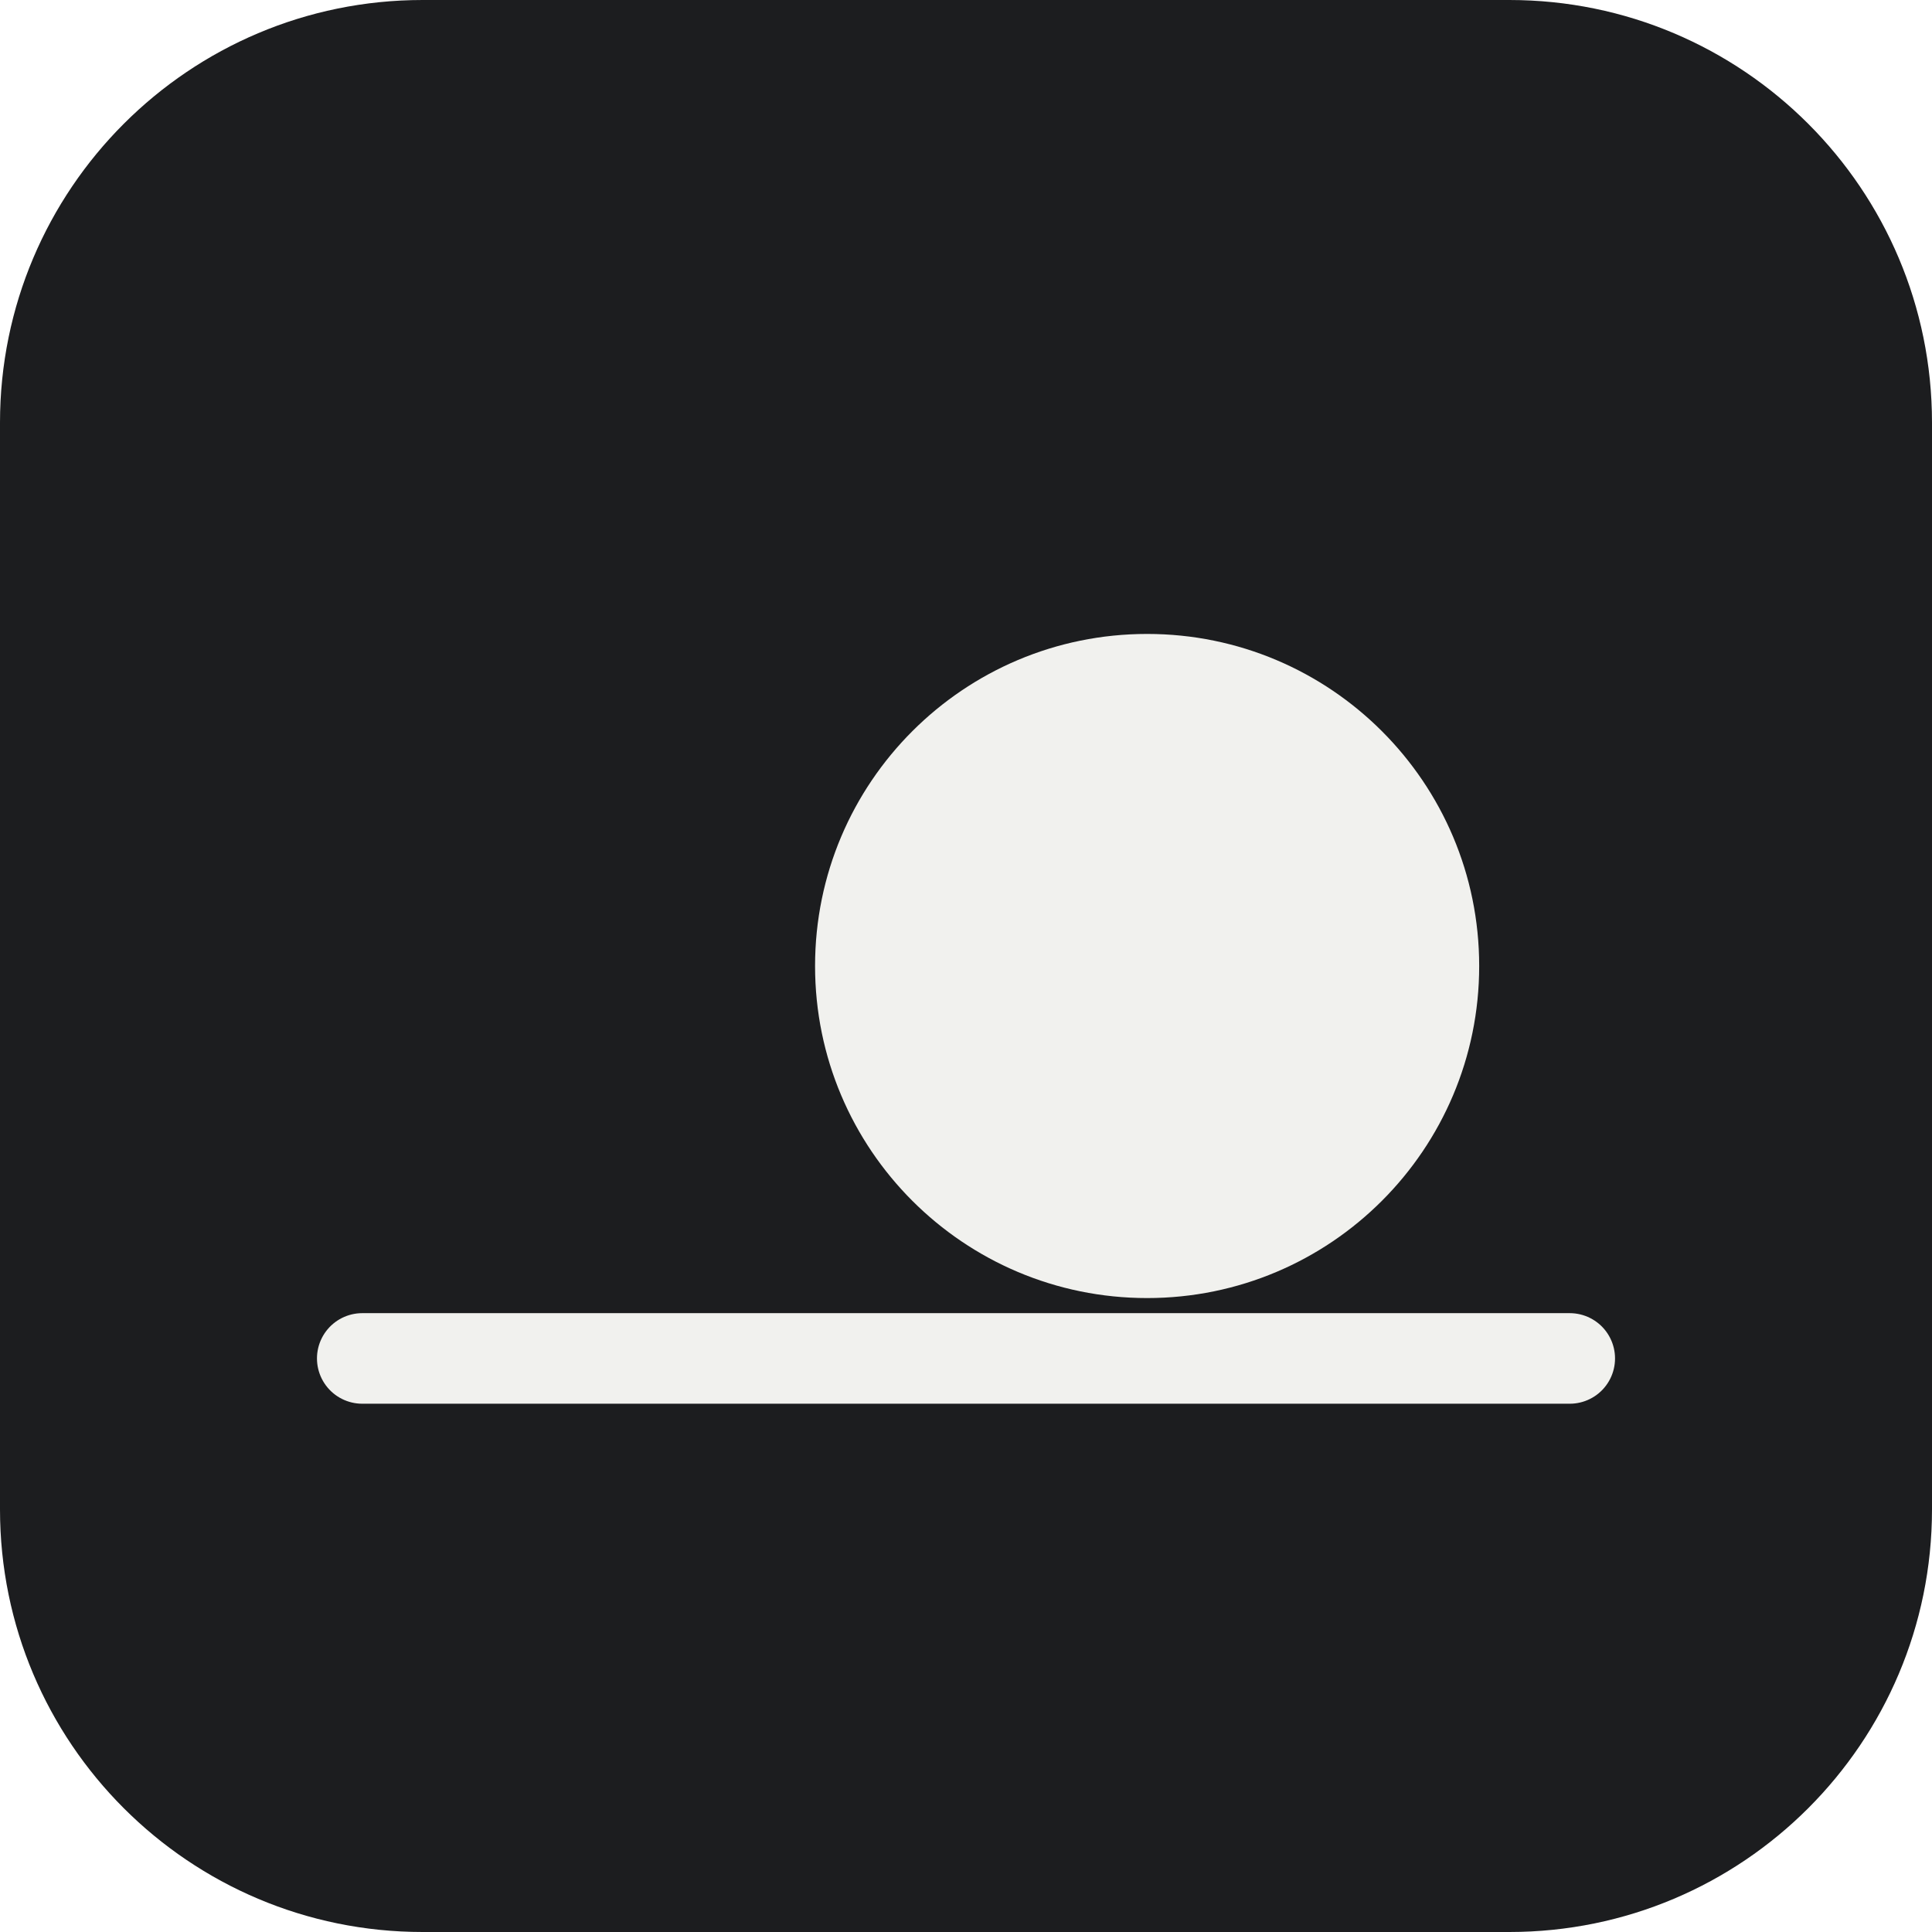
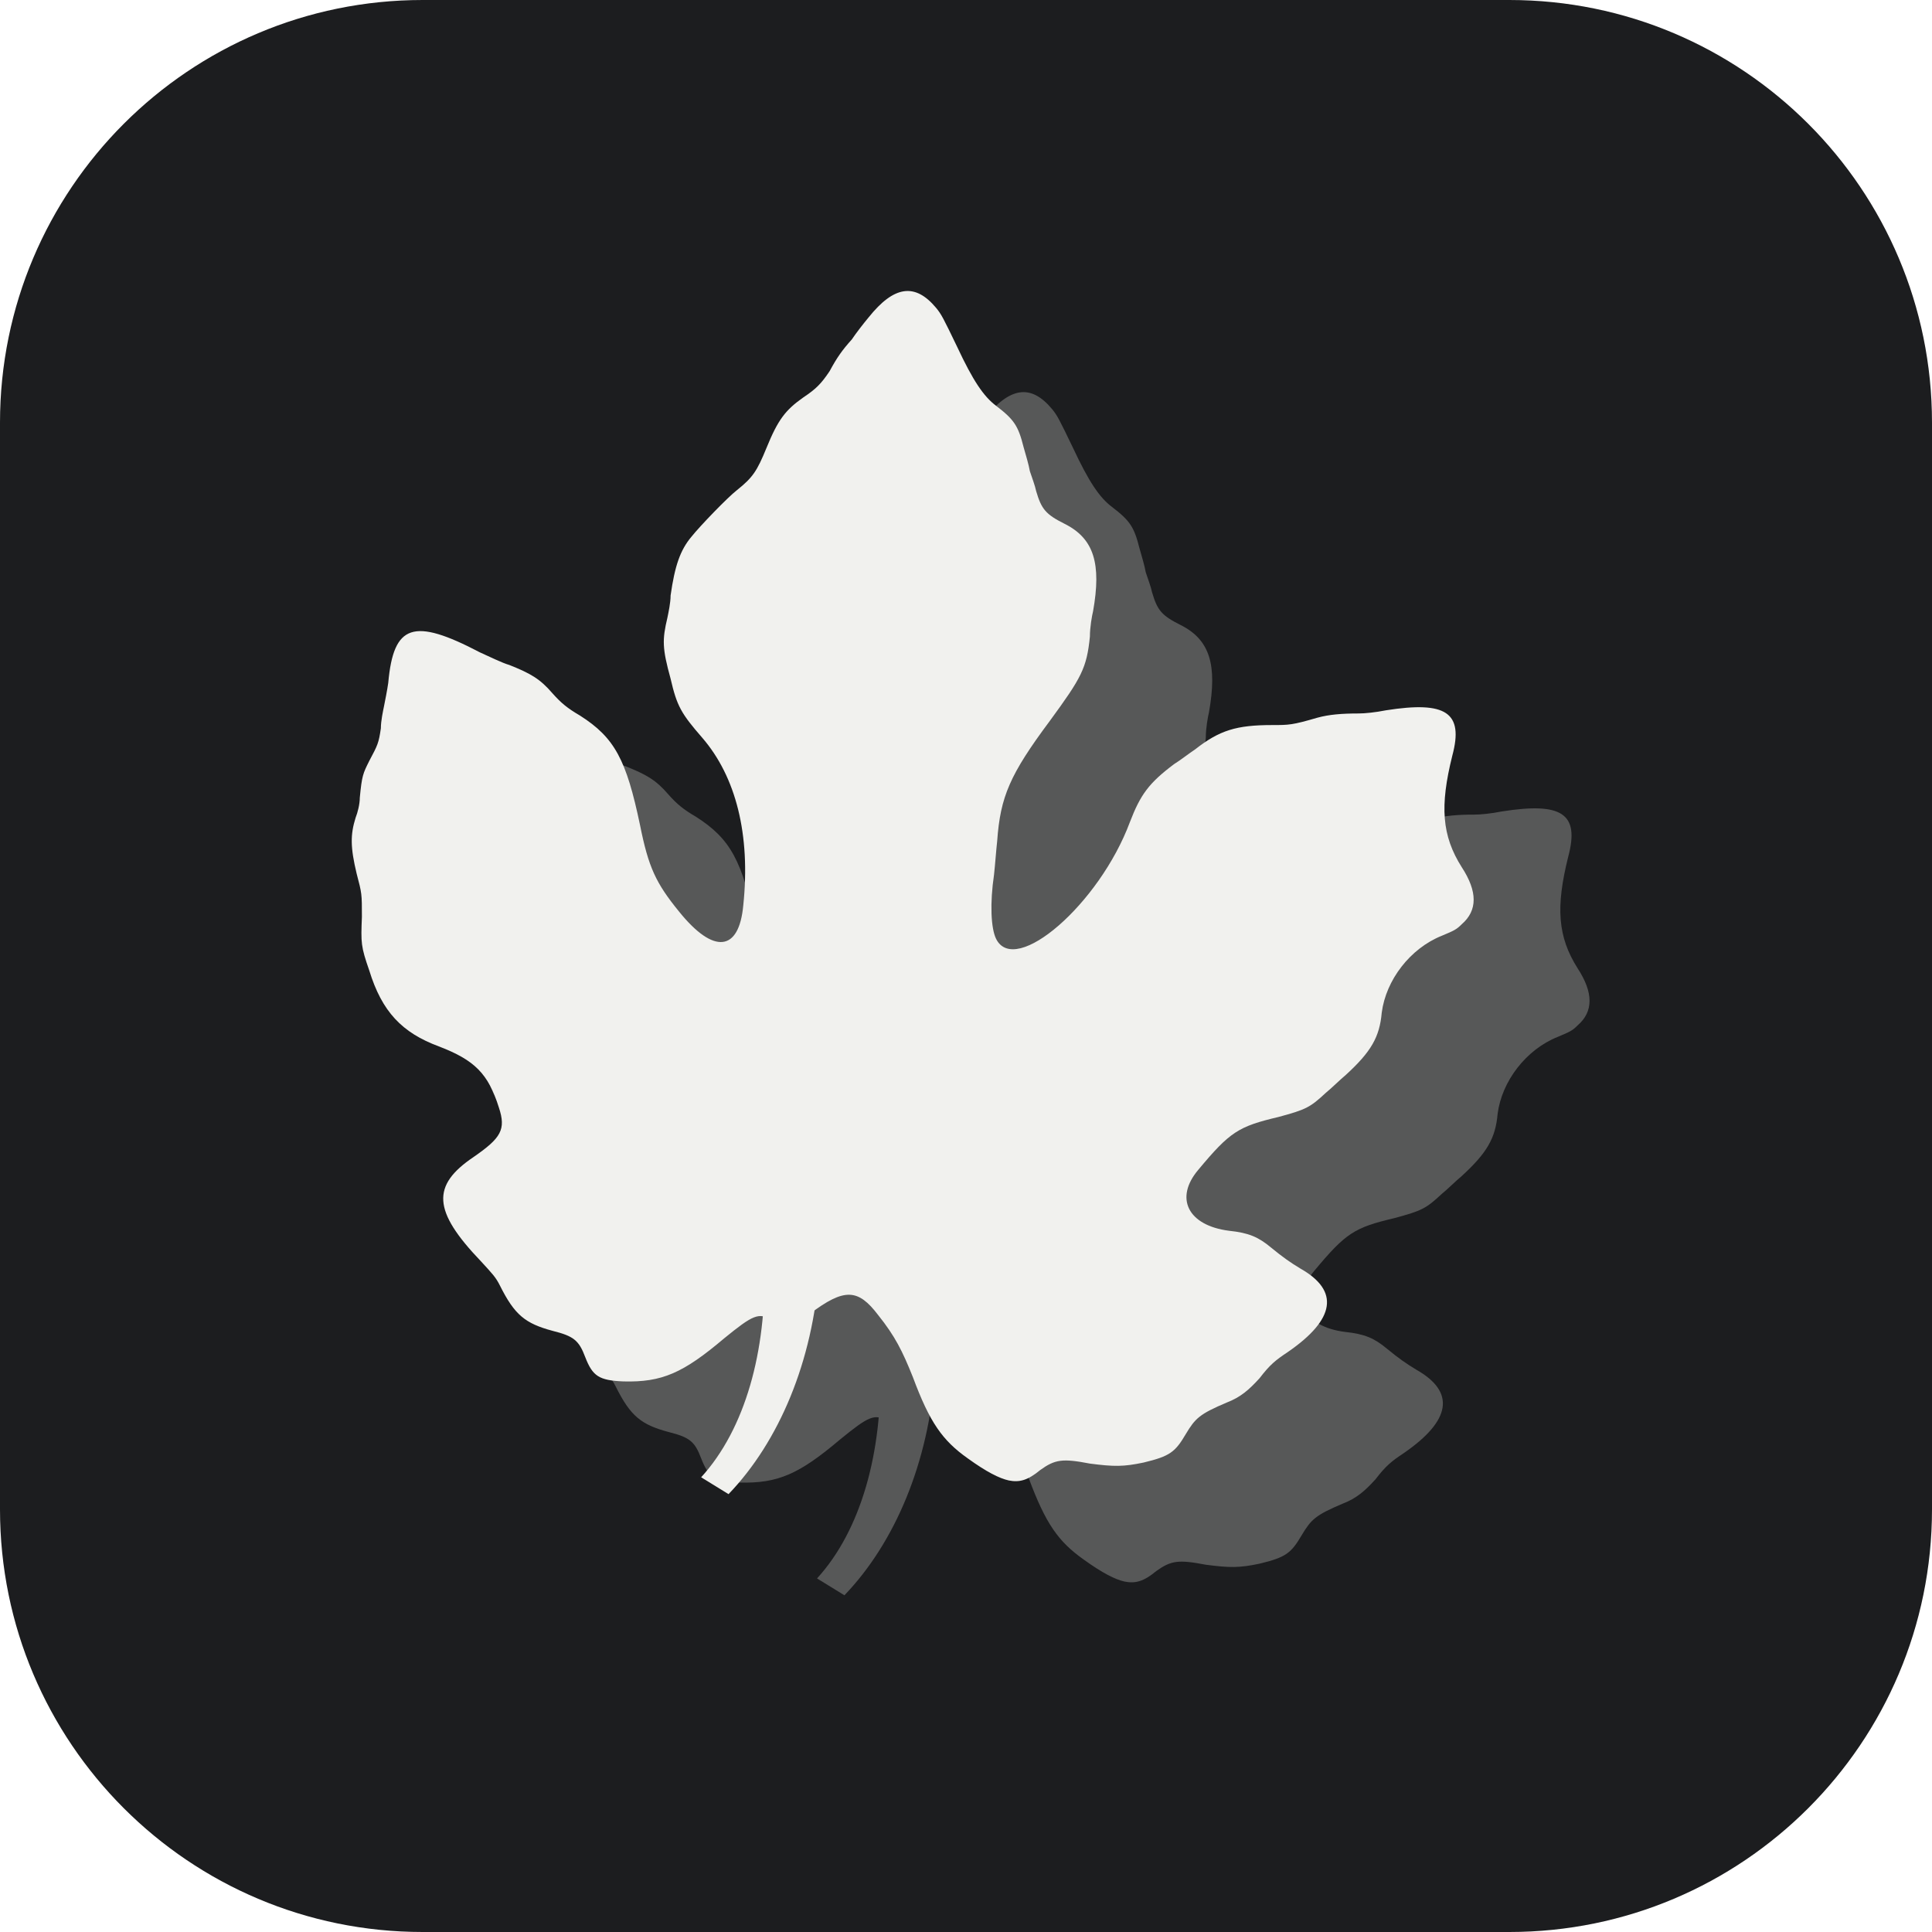
<svg xmlns="http://www.w3.org/2000/svg" viewBox="0 0 64 64">
-   <rect width="64" height="64" rx="14" fill="#1C1D1F" />
-   <path d="M12 45H52" stroke="#F1F1EE" stroke-width="3" stroke-linecap="round" />
-   <circle cx="38" cy="32" r="11" fill="#F1F1EE" />
+   <rect width="64" height="64" rx="14" fill="#1c1d1f" />
+   <g fill="#F1F1EE">
+     <g transform="translate(11.5 9.5) scale(0.0349)">
+       <g opacity="0.28" transform="translate(110 96)">
+         <path d="M628 1133C619 1131 607 1125 589 1112C565 1095 553 1078 537 1035C527 1010 520 996 504 976C485 951 472 950 439 975C426 985 423 987 417 987C414 987 412 986 403 981C391 973 385 976 358 998C319 1031 299 1040 262 1039C239 1038 233 1034 226 1016C220 1000 215 996 195 991C169 984 159 976 145 948C141 940 138 937 127 925C81 877 80 853 120 826C146 808 151 800 144 779C134 747 121 734 87 721C52 708 33 688 21 649C13 626 13 623 14 598C14 576 14 576 9 557C3 532 3 520 8 504C10 499 12 491 12 485C14 464 15 462 21 450C29 435 30 433 32 419C32 412 34 403 35 398C36 393 38 383 39 376C44 320 63 314 126 347C135 351 147 357 154 359C174 367 183 372 195 386C203 395 209 400 221 407C254 428 265 449 278 511C286 551 293 566 315 593C348 634 372 631 376 587C383 520 369 465 337 428C317 405 313 398 307 372C299 343 299 335 304 314C305 309 307 300 307 293C311 265 316 250 327 237C335 227 361 200 370 193C385 181 389 175 398 153C409 126 416 117 433 105C445 97 450 92 458 80C465 67 470 60 479 50C483 44 490 35 495 29C519 -1 539 -4 559 20C564 26 566 30 579 57C594 89 604 104 616 113C633 126 637 132 642 152C644 159 647 169 648 175C650 181 653 189 654 194C659 211 663 216 681 225C709 239 716 263 708 308C707 312 705 323 705 332C702 362 697 371 667 412C629 463 620 484 617 526C616 535 615 549 614 558C610 585 611 609 616 619C634 655 714 586 743 508C753 482 761 471 785 453C790 450 799 443 805 439C828 421 844 416 878 416C894 416 897 416 921 409C932 406 944 405 960 405C966 405 976 404 986 402C1043 393 1060 404 1049 445C1037 493 1039 521 1058 551C1073 574 1073 592 1058 605C1053 610 1051 611 1039 616C1009 628 986 658 982 689C980 712 972 726 948 748C942 753 934 761 929 765C914 779 910 781 884 788C846 797 838 802 808 838C785 865 798 891 837 896C856 898 865 902 877 912C888 921 895 926 905 932C942 953 938 980 893 1011C881 1019 876 1023 866 1036C856 1047 848 1054 835 1059C809 1070 805 1074 796 1089C786 1106 781 1110 756 1116C737 1120 728 1120 705 1117C679 1112 672 1113 658 1123C646 1133 638 1135 628 1133Z" />
+         <path d="M396 930C398 1010 378 1084 336 1130L362 1146C410 1096 442 1020 448 934Z" />
+       </g>
+       <path d="M628 1133C619 1131 607 1125 589 1112C565 1095 553 1078 537 1035C527 1010 520 996 504 976C485 951 472 950 439 975C426 985 423 987 417 987C414 987 412 986 403 981C391 973 385 976 358 998C319 1031 299 1040 262 1039C239 1038 233 1034 226 1016C220 1000 215 996 195 991C169 984 159 976 145 948C141 940 138 937 127 925C81 877 80 853 120 826C146 808 151 800 144 779C134 747 121 734 87 721C52 708 33 688 21 649C13 626 13 623 14 598C14 576 14 576 9 557C3 532 3 520 8 504C10 499 12 491 12 485C14 464 15 462 21 450C29 435 30 433 32 419C32 412 34 403 35 398C36 393 38 383 39 376C44 320 63 314 126 347C135 351 147 357 154 359C174 367 183 372 195 386C203 395 209 400 221 407C254 428 265 449 278 511C286 551 293 566 315 593C348 634 372 631 376 587C383 520 369 465 337 428C317 405 313 398 307 372C299 343 299 335 304 314C305 309 307 300 307 293C311 265 316 250 327 237C335 227 361 200 370 193C385 181 389 175 398 153C409 126 416 117 433 105C445 97 450 92 458 80C465 67 470 60 479 50C483 44 490 35 495 29C519 -1 539 -4 559 20C564 26 566 30 579 57C594 89 604 104 616 113C633 126 637 132 642 152C644 159 647 169 648 175C650 181 653 189 654 194C659 211 663 216 681 225C709 239 716 263 708 308C707 312 705 323 705 332C702 362 697 371 667 412C629 463 620 484 617 526C616 535 615 549 614 558C610 585 611 609 616 619C634 655 714 586 743 508C753 482 761 471 785 453C790 450 799 443 805 439C828 421 844 416 878 416C894 416 897 416 921 409C932 406 944 405 960 405C966 405 976 404 986 402C1043 393 1060 404 1049 445C1037 493 1039 521 1058 551C1073 574 1073 592 1058 605C1053 610 1051 611 1039 616C1009 628 986 658 982 689C980 712 972 726 948 748C942 753 934 761 929 765C914 779 910 781 884 788C846 797 838 802 808 838C785 865 798 891 837 896C856 898 865 902 877 912C888 921 895 926 905 932C942 953 938 980 893 1011C881 1019 876 1023 866 1036C856 1047 848 1054 835 1059C809 1070 805 1074 796 1089C786 1106 781 1110 756 1116C737 1120 728 1120 705 1117C679 1112 672 1113 658 1123C646 1133 638 1135 628 1133Z" />
+       <path d="M396 930C398 1010 378 1084 336 1130L362 1146C410 1096 442 1020 448 934Z" />
+     </g>
+   </g>
</svg>
